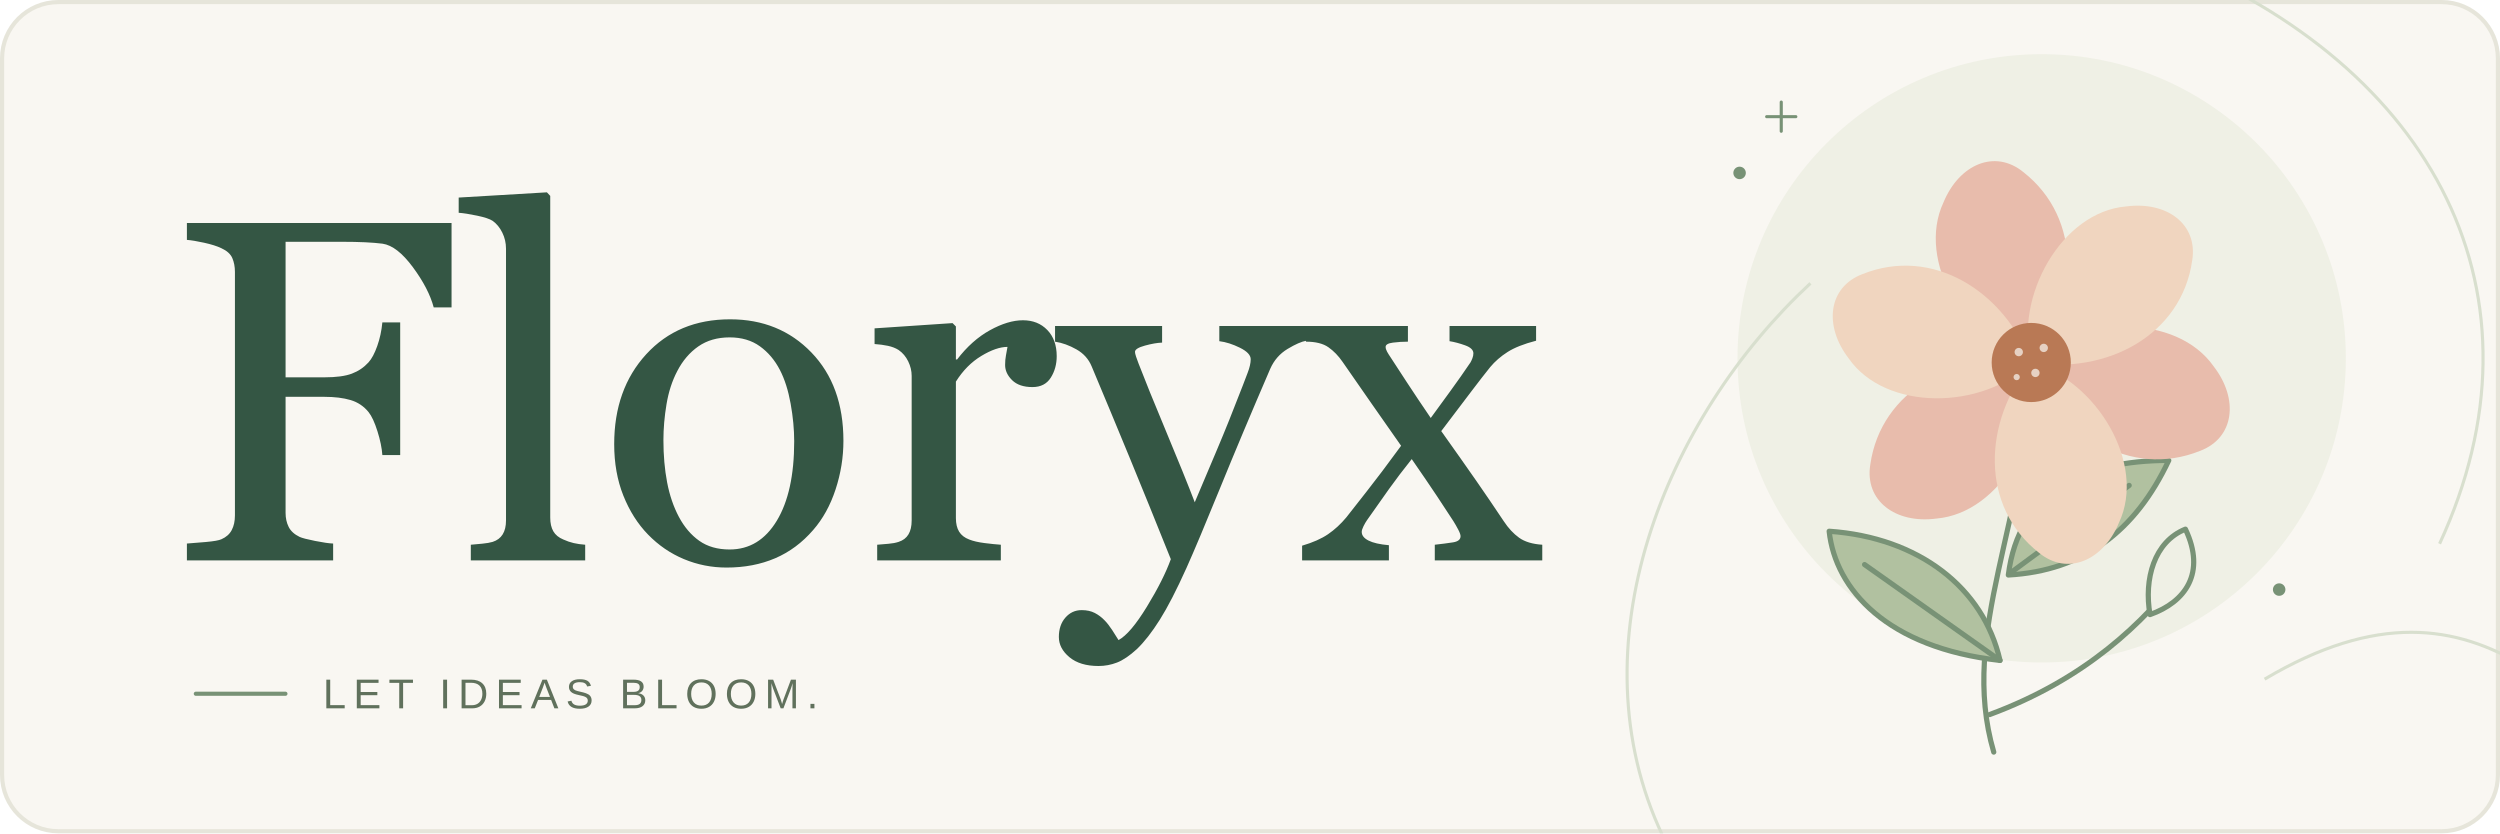
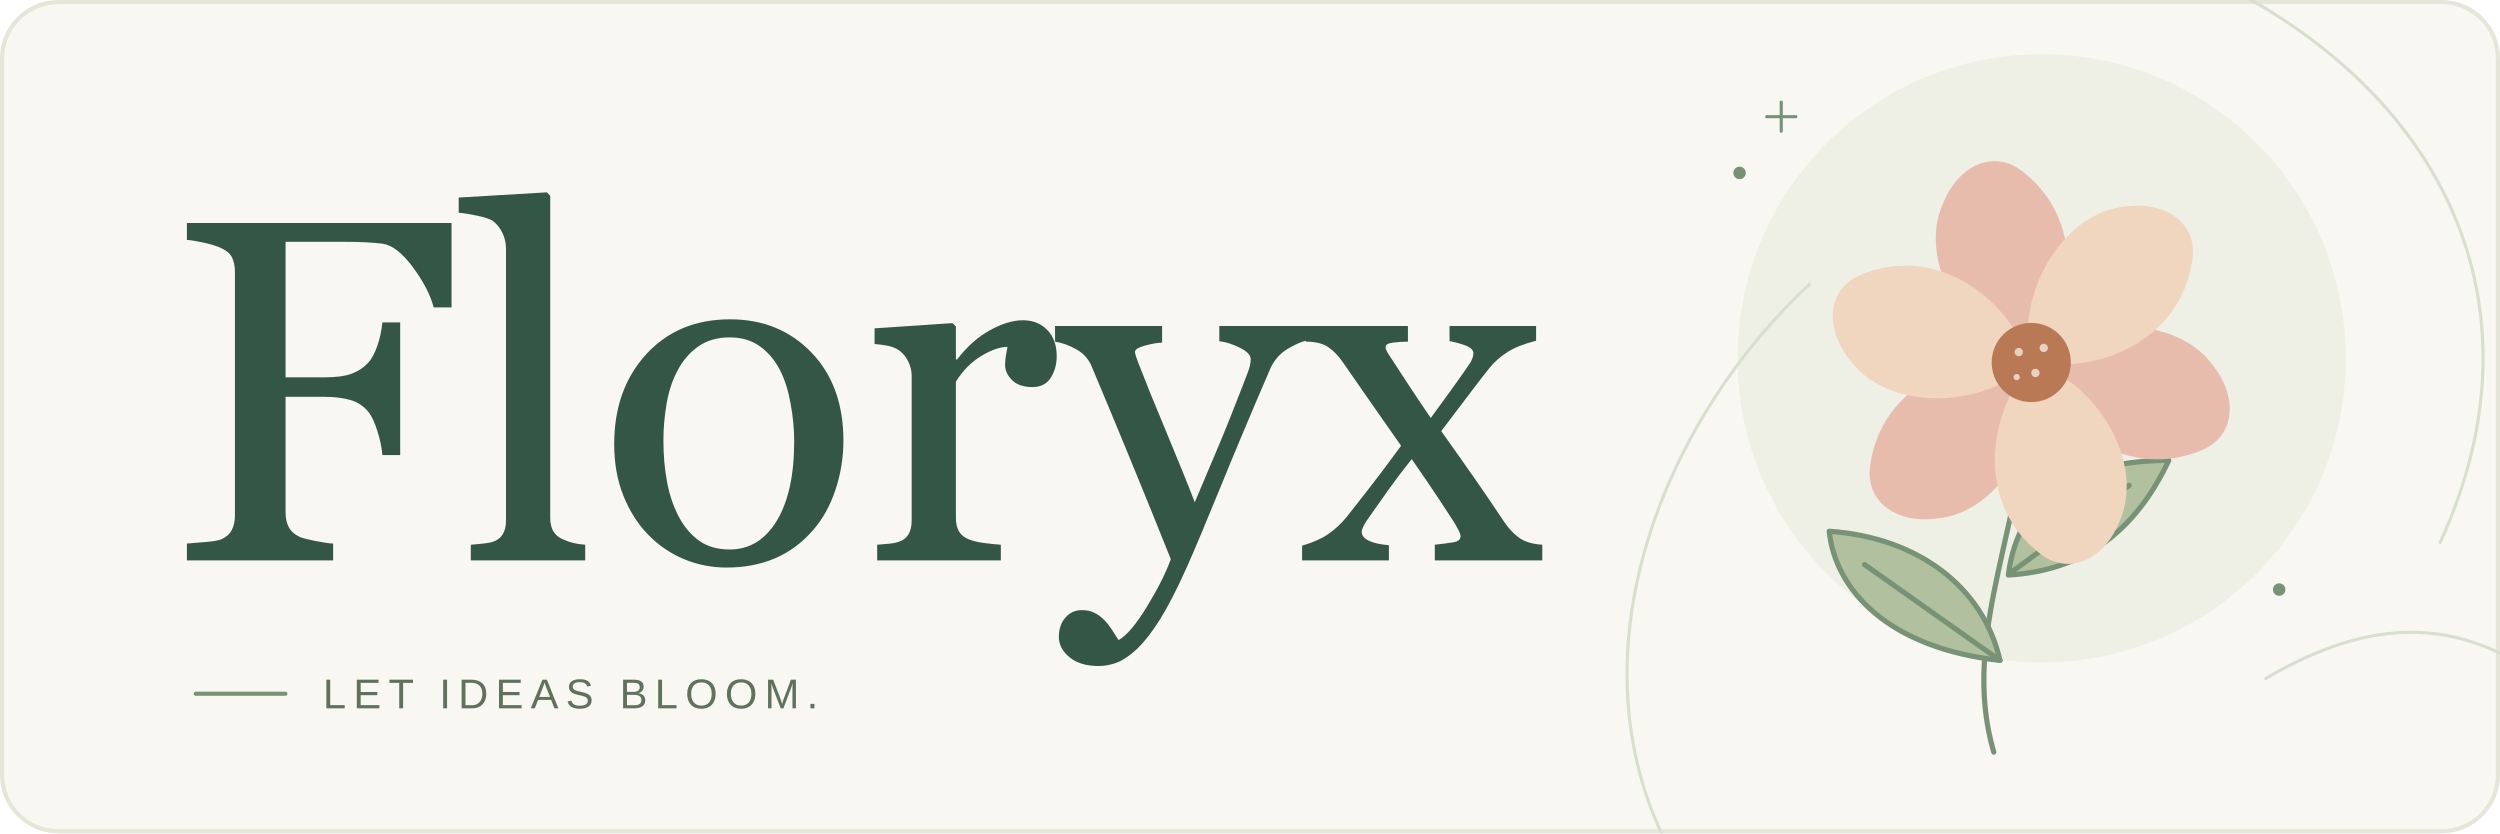
<svg xmlns="http://www.w3.org/2000/svg" width="1200" height="400" viewBox="0 0 1200 400" role="img" aria-labelledby="title description">
  <defs>
    <path id="wordmark" d="M397.699,90.369 L388.964,90.369 C387.333,84.236 383.936,77.675 378.773,70.687 C373.61,63.699 368.66,59.855 363.924,59.157 C361.517,58.846 358.663,58.613 355.363,58.458 C352.064,58.303 348.317,58.225 344.125,58.225 L316.406,58.225 L316.406,124.61 L335.437,124.61 C341.196,124.61 345.671,124.009 348.862,122.805 C352.054,121.602 354.778,119.758 357.036,117.273 C358.592,115.565 360.013,112.906 361.297,109.295 C362.581,105.685 363.418,101.822 363.807,97.707 L372.542,97.707 L372.542,162.695 L363.807,162.695 C363.574,159.278 362.777,155.396 361.414,151.048 C360.052,146.7 358.592,143.556 357.036,141.614 C354.7,138.742 351.762,136.781 348.221,135.733 C344.68,134.685 340.418,134.161 335.437,134.161 L316.406,134.161 L316.406,191.02 C316.406,193.578 316.91,195.865 317.92,197.881 C318.929,199.897 320.715,201.525 323.277,202.765 C324.442,203.307 326.965,203.966 330.847,204.741 C334.73,205.516 337.68,205.942 339.699,206.02 L339.699,214.289 L268.072,214.289 L268.072,206.02 C270.402,205.865 273.507,205.612 277.39,205.263 C281.272,204.914 283.795,204.467 284.96,203.924 C287.289,202.914 288.978,201.42 290.026,199.44 C291.074,197.46 291.598,195.072 291.598,192.277 L291.598,73.016 C291.598,70.454 291.171,68.183 290.317,66.203 C289.463,64.223 287.677,62.612 284.96,61.369 C282.863,60.36 280.049,59.467 276.516,58.691 C272.983,57.914 270.169,57.448 268.072,57.293 L268.072,49.024 L397.699,49.024 Z M463.153,214.289 L407.133,214.289 L407.133,206.602 C408.918,206.447 410.821,206.272 412.839,206.078 C414.858,205.884 416.527,205.592 417.847,205.203 C420.021,204.504 421.652,203.281 422.739,201.533 C423.826,199.784 424.369,197.511 424.369,194.714 L424.369,61.615 C424.369,58.818 423.768,56.195 422.564,53.747 C421.361,51.3 419.789,49.377 417.847,47.98 C416.45,47.047 413.888,46.192 410.161,45.415 C406.434,44.638 403.444,44.171 401.193,44.016 L401.193,36.562 L444.402,34 L446.032,35.747 L446.032,193.325 C446.032,196.043 446.537,198.275 447.546,200.022 C448.556,201.769 450.186,203.108 452.438,204.04 C454.146,204.817 455.835,205.399 457.504,205.787 C459.173,206.175 461.056,206.447 463.153,206.602 Z M589.635,155.707 C589.635,163.782 588.352,171.721 585.788,179.524 C583.223,187.327 579.57,193.946 574.829,199.382 C569.465,205.593 563.247,210.213 556.174,213.241 C549.101,216.269 541.173,217.783 532.39,217.783 C525.084,217.783 518.128,216.405 511.521,213.649 C504.915,210.892 499.047,206.874 493.916,201.594 C488.864,196.392 484.842,190.045 481.85,182.552 C478.858,175.06 477.361,166.655 477.361,157.337 C477.361,139.402 482.588,124.727 493.042,113.313 C503.497,101.9 517.195,96.193 534.139,96.193 C550.228,96.193 563.499,101.608 573.953,112.44 C584.408,123.271 589.635,137.693 589.635,155.707 Z M565.526,155.94 C565.526,150.117 564.943,143.963 563.776,137.48 C562.61,130.997 560.86,125.503 558.525,121 C556.036,116.186 552.769,112.323 548.724,109.412 C544.679,106.5 539.74,105.044 533.906,105.044 C527.916,105.044 522.802,106.519 518.563,109.47 C514.324,112.42 510.882,116.458 508.238,121.582 C505.748,126.319 503.998,131.715 502.987,137.771 C501.975,143.827 501.47,149.689 501.47,155.357 C501.47,162.811 502.073,169.702 503.279,176.03 C504.485,182.358 506.41,188.007 509.055,192.976 C511.699,197.945 515.025,201.847 519.031,204.681 C523.037,207.515 527.995,208.932 533.906,208.932 C543.629,208.932 551.33,204.234 557.009,194.839 C562.687,185.444 565.526,172.478 565.526,155.94 Z M694.104,114.245 C694.104,118.205 693.134,121.718 691.193,124.785 C689.252,127.852 686.262,129.386 682.225,129.386 C677.877,129.386 674.558,128.26 672.267,126.008 C669.977,123.756 668.831,121.272 668.831,118.554 C668.831,116.846 668.967,115.293 669.239,113.896 C669.511,112.498 669.763,111.1 669.996,109.703 C666.347,109.703 662.076,111.178 657.185,114.129 C652.293,117.079 648.139,121.272 644.723,126.707 L644.723,193.558 C644.723,196.276 645.247,198.489 646.295,200.197 C647.343,201.905 648.993,203.186 651.245,204.04 C653.186,204.817 655.69,205.399 658.757,205.787 C661.824,206.175 664.483,206.447 666.735,206.602 L666.735,214.289 L606.173,214.289 L606.173,206.602 C607.958,206.447 609.803,206.292 611.705,206.137 C613.607,205.981 615.257,205.671 616.655,205.207 C618.829,204.509 620.44,203.288 621.488,201.543 C622.536,199.797 623.06,197.529 623.06,194.737 L623.06,123.893 C623.06,121.489 622.497,119.124 621.371,116.797 C620.246,114.471 618.673,112.61 616.655,111.213 C615.179,110.283 613.432,109.604 611.414,109.178 C609.395,108.751 607.221,108.461 604.892,108.305 L604.892,100.619 L643.092,98.056 L644.723,99.687 L644.723,115.876 L645.305,115.876 C650.119,109.586 655.477,104.811 661.377,101.55 C667.278,98.289 672.675,96.659 677.566,96.659 C682.458,96.659 686.437,98.25 689.504,101.434 C692.571,104.617 694.104,108.888 694.104,114.245 Z M695.153,251.791 C695.153,247.909 696.22,244.745 698.354,242.299 C700.489,239.853 703.148,238.631 706.331,238.631 C708.815,238.631 710.949,239.093 712.735,240.017 C714.521,240.942 716.113,242.135 717.51,243.599 C718.674,244.755 719.916,246.334 721.235,248.337 C722.555,250.34 723.604,251.996 724.38,253.305 C728.261,251.214 732.899,245.752 738.294,236.921 C743.689,228.089 747.59,220.343 749.997,213.681 C742.623,195.285 735.948,178.829 729.97,164.314 C723.993,149.798 717.745,134.778 711.225,119.253 C709.75,115.681 707.265,112.906 703.771,110.926 C700.277,108.946 696.783,107.684 693.289,107.141 L693.289,99.454 L745.721,99.454 L745.721,107.606 C743.391,107.684 740.596,108.169 737.334,109.061 C734.072,109.954 732.442,110.982 732.442,112.145 C732.442,112.61 732.617,113.385 732.967,114.472 C733.317,115.558 733.725,116.683 734.19,117.846 C737.132,125.527 741.623,136.602 747.663,151.07 C753.703,165.539 758.388,177.117 761.718,185.806 C765.216,177.505 768.85,168.914 772.62,160.031 C776.39,151.148 780.607,140.655 785.272,128.552 C785.815,127.078 786.592,125.042 787.603,122.443 C788.613,119.844 789.119,117.614 789.119,115.752 C789.119,113.734 787.352,111.853 783.82,110.108 C780.287,108.363 776.929,107.296 773.745,106.908 L773.745,99.454 L816.394,99.454 L816.394,106.675 C814.064,107.063 810.997,108.402 807.193,110.693 C803.388,112.983 800.554,116.225 798.691,120.418 C789.451,141.847 781.24,161.375 774.058,179 C766.876,196.625 761.422,209.592 757.695,217.9 C752.803,228.77 748.436,237.252 744.592,243.347 C740.749,249.442 737.003,254.237 733.353,257.731 C729.782,260.992 726.54,263.185 723.629,264.311 C720.717,265.437 717.708,266 714.602,266 C708.546,266 703.79,264.564 700.335,261.691 C696.88,258.818 695.153,255.518 695.153,251.791 Z M931.928,214.289 L879.285,214.289 L879.285,206.602 C882.794,206.214 885.774,205.826 888.227,205.438 C890.679,205.05 891.905,204.04 891.905,202.41 C891.905,201.711 891.517,200.624 890.741,199.149 C889.964,197.673 889.187,196.314 888.409,195.07 C886.465,192.041 883.801,187.982 880.418,182.894 C877.035,177.806 872.893,171.728 867.993,164.658 C863.95,169.708 860.217,174.621 856.795,179.399 C853.374,184.176 849.797,189.245 846.065,194.606 C845.52,195.383 844.957,196.353 844.375,197.518 C843.792,198.683 843.501,199.614 843.501,200.313 C843.501,202.021 844.61,203.438 846.827,204.564 C849.044,205.69 852.371,206.447 856.807,206.835 L856.807,214.289 L814.297,214.289 L814.297,207.068 C819.576,205.515 823.826,203.633 827.047,201.42 C830.269,199.207 833.238,196.47 835.954,193.209 C838.365,190.091 841.728,185.804 846.043,180.348 C850.359,174.893 855.937,167.488 862.78,158.134 C858.819,152.485 853.984,145.577 848.274,137.413 C842.565,129.248 837.846,122.457 834.118,117.04 C832.097,114.09 829.784,111.702 827.18,109.878 C824.576,108.053 820.903,107.141 816.161,107.141 L816.161,99.454 L866.125,99.454 L866.125,107.141 C863.647,107.141 861.208,107.296 858.806,107.606 C856.405,107.917 855.204,108.616 855.204,109.703 C855.204,110.402 855.437,111.178 855.903,112.032 C856.369,112.886 856.95,113.818 857.648,114.827 C859.354,117.466 862.009,121.541 865.614,127.053 C869.219,132.564 873.115,138.386 877.302,144.519 C880.024,140.793 883.194,136.446 886.812,131.478 C890.429,126.51 893.755,121.775 896.79,117.273 C897.1,116.73 897.411,116.05 897.721,115.235 C898.032,114.42 898.187,113.624 898.187,112.847 C898.187,111.217 896.844,109.916 894.158,108.946 C891.472,107.975 888.921,107.296 886.506,106.908 L886.506,99.454 L928.9,99.454 L928.9,106.675 C922.921,108.228 918.262,110.072 914.924,112.207 C911.585,114.342 908.751,116.807 906.422,119.602 C903.861,122.787 900.815,126.71 897.285,131.37 C893.754,136.031 888.807,142.555 882.444,150.945 C889.506,160.88 895.249,169.031 899.673,175.396 C904.097,181.761 908.559,188.32 913.06,195.072 C915.312,198.489 917.816,201.187 920.572,203.167 C923.329,205.147 927.114,206.292 931.928,206.602 Z" />
    <path id="petal" d="M0 0 C-30-13-48-56-31-82 C-21-99-3-104 9-91 C34-65 27-25 0 0Z" />
    <clipPath id="frame">
      <rect width="1200" height="400" rx="28" />
    </clipPath>
  </defs>
  <g clip-path="url(#frame)">
    <rect x="1" y="1" width="1198" height="398" rx="27" fill="#F9F7F2" stroke="#E6E5DA" stroke-width="2" />
    <circle cx="980" cy="172" r="146" fill="#EFF0E5" />
    <g fill="none" stroke="#D8DFCE" stroke-width="1.5">
      <path d="M798 401C755 310 799 201 869 136" />
      <path d="M1039-20C1169 32 1226 142 1171 261" />
      <path d="M1087 326C1141 294 1179 300 1212 320" />
    </g>
    <use href="#wordmark" transform="translate(-173 59) scale(.98)" fill="#345644" />
    <path d="M94 333H137" stroke="#789276" stroke-width="2" stroke-linecap="round" />
    <text x="155" y="340" fill="#60715C" font-family="Arial, Helvetica, sans-serif" font-size="20" letter-spacing="3.5">LET IDEAS BLOOM.</text>
    <g stroke="#789276" stroke-width="2.5" stroke-linecap="round" stroke-linejoin="round">
      <path d="M957 361C940 303 974 249 975 174" fill="none" />
      <path d="M960 317C906 311 881 283 878 255C921 258 952 282 960 317Z" fill="#B1C1A0" />
      <path d="M964 276C969 236 1000 221 1041 221C1025 255 1000 274 964 276Z" fill="#B1C1A0" />
      <path d="M960 317L895 271M965 275L1022 233" fill="none" />
-       <path d="M955 343C1001 326 1029 299 1048 274" fill="none" />
-       <path d="M1032 295C1029 278 1034 260 1049 254C1059 275 1049 289 1032 295Z" fill="#EFF0E5" />
    </g>
    <g transform="translate(975 174)">
      <g fill="#E8BCAC">
        <use href="#petal" transform="rotate(-8)" />
        <use href="#petal" transform="rotate(112)" />
        <use href="#petal" transform="rotate(232)" />
      </g>
      <g fill="#F0D5BF">
        <use href="#petal" transform="rotate(52)" />
        <use href="#petal" transform="rotate(172)" />
        <use href="#petal" transform="rotate(292)" />
      </g>
      <circle r="19" fill="#B97955" />
      <g fill="#F9F7F2" opacity=".7">
        <circle cx="-6" cy="-5" r="2" />
        <circle cx="6" cy="-7" r="2" />
        <circle cx="2" cy="5" r="2" />
        <circle cx="-7" cy="7" r="1.5" />
      </g>
    </g>
    <g fill="#789276">
      <circle cx="835" cy="83" r="3" />
      <circle cx="1094" cy="283" r="3" />
      <path d="M855 49v14m-7-7h14" stroke="#789276" stroke-width="1.5" stroke-linecap="round" />
    </g>
  </g>
</svg>
